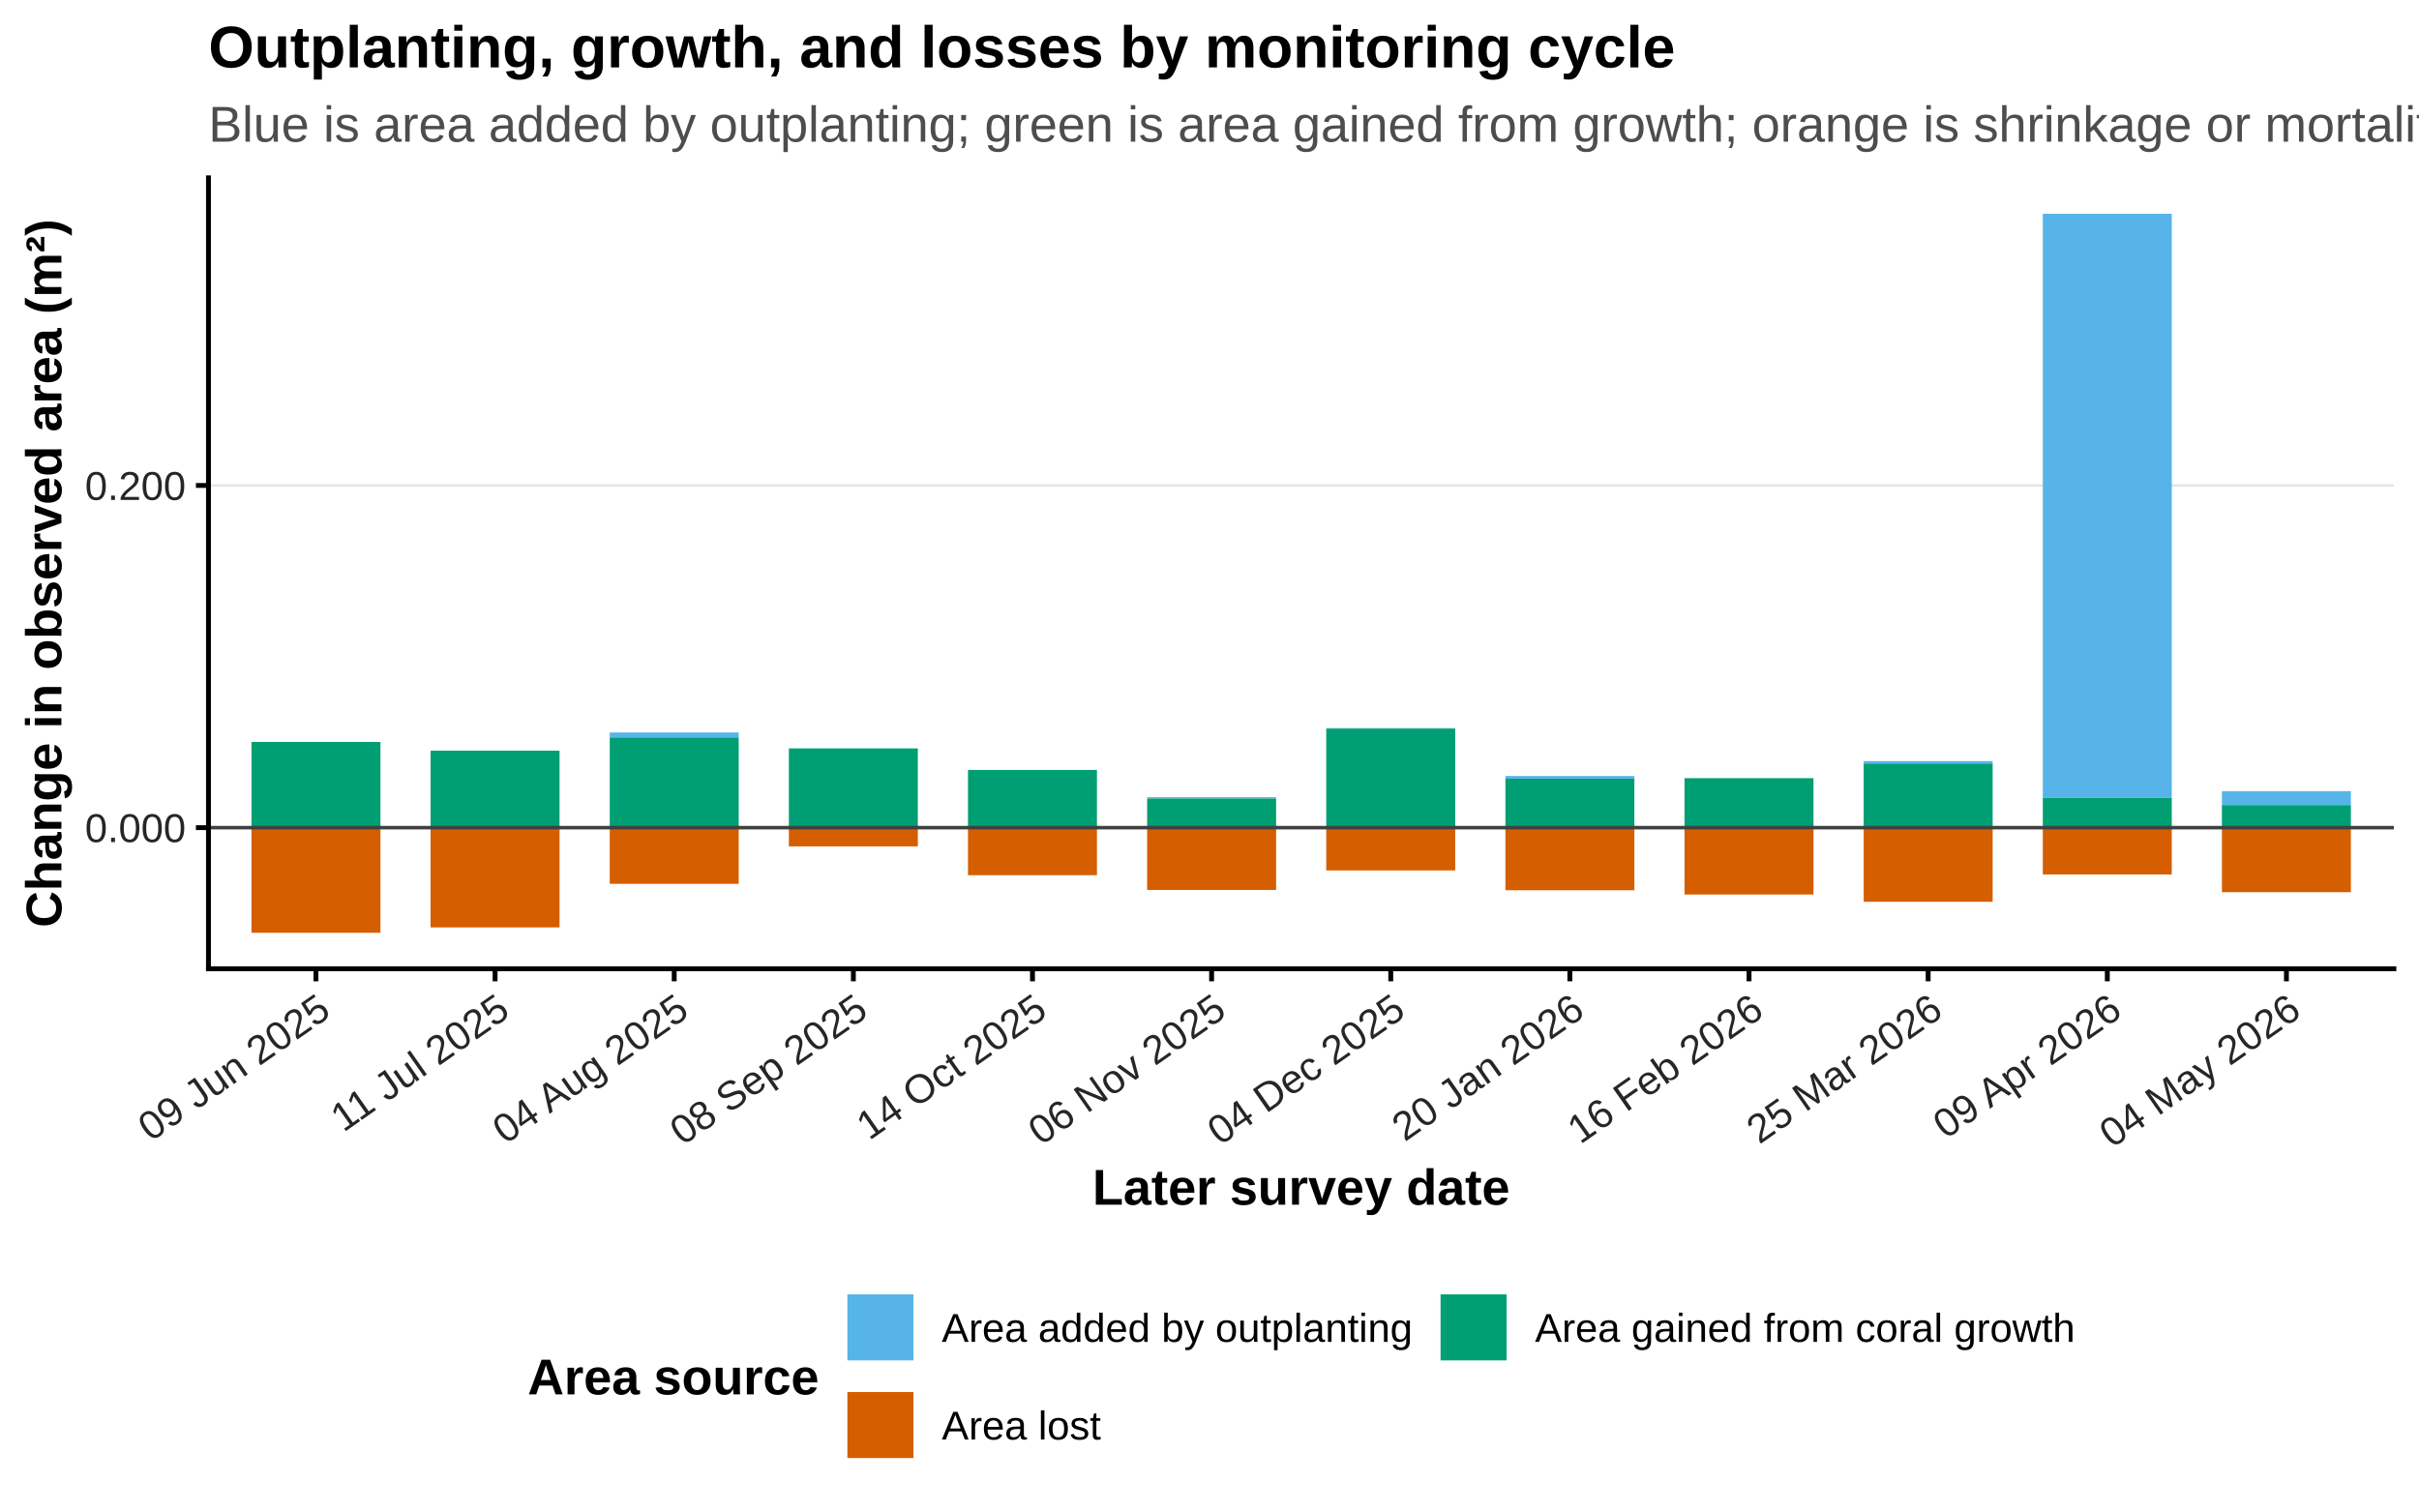
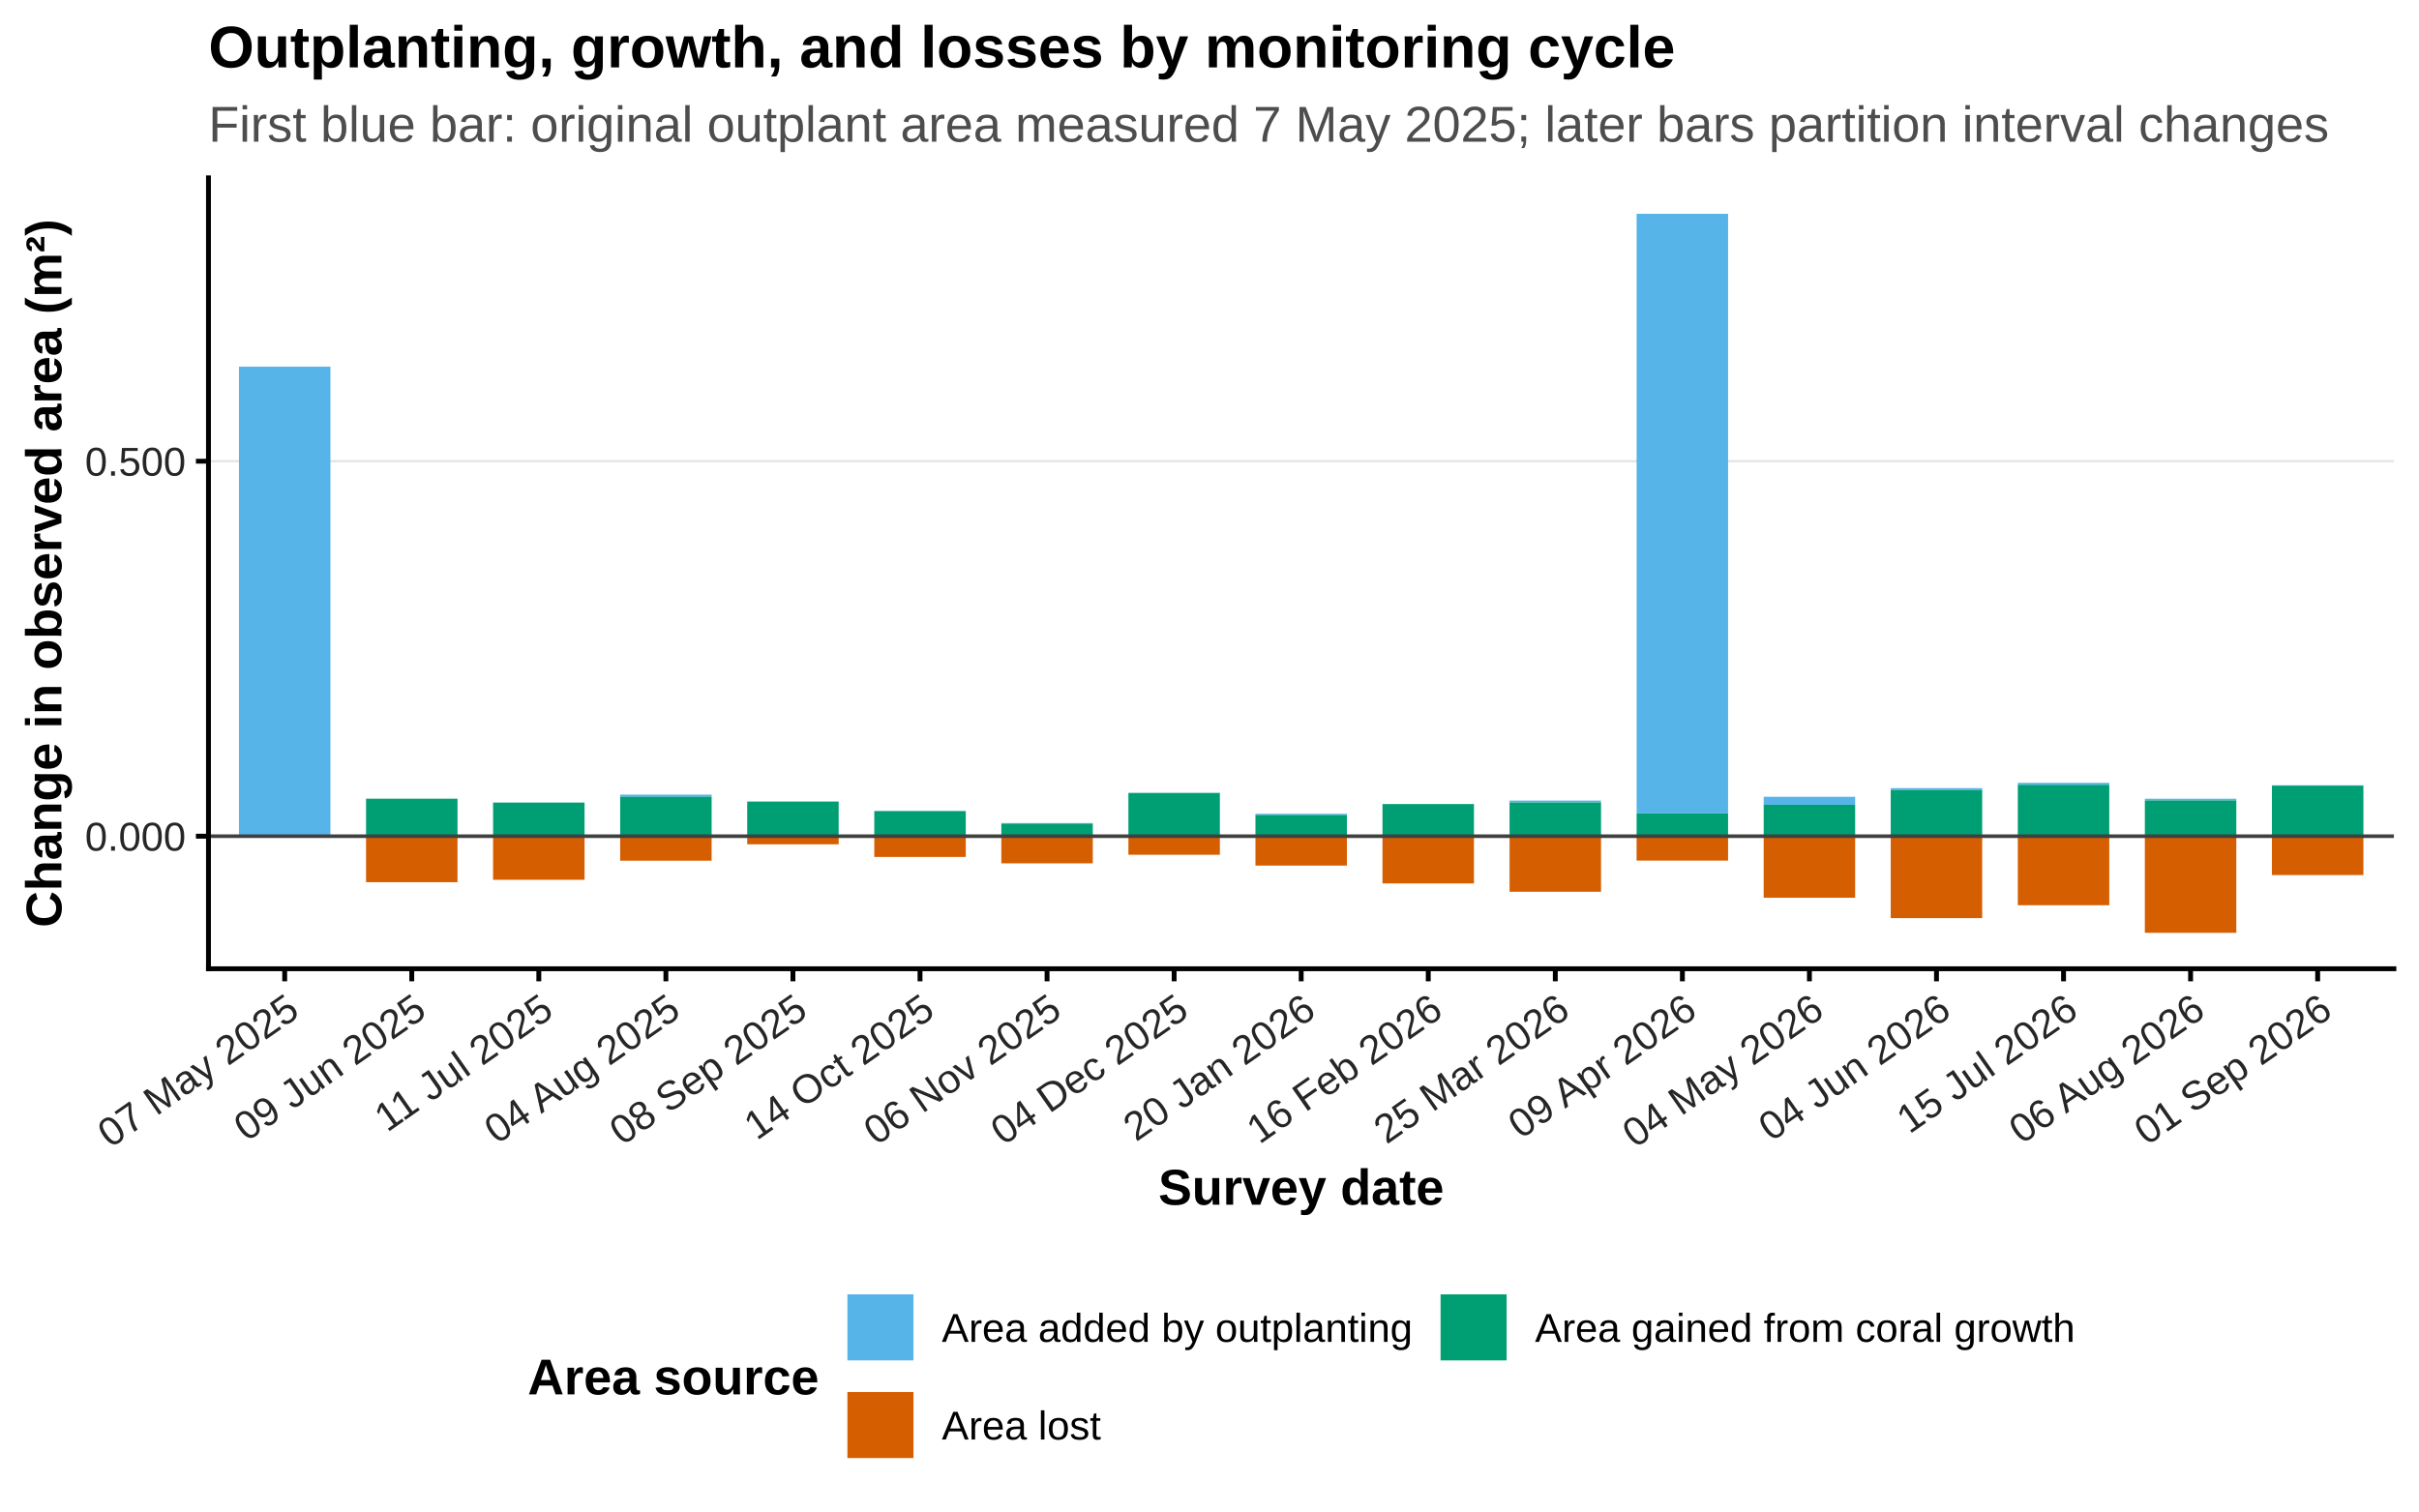
<svg xmlns="http://www.w3.org/2000/svg" class="svglite" width="576.00pt" height="360.00pt" viewBox="0 0 576.00 360.00">
  <defs>
    <style type="text/css">
    .svglite line, .svglite polyline, .svglite polygon, .svglite path, .svglite rect, .svglite circle {
      fill: none;
      stroke: #000000;
      stroke-linecap: round;
      stroke-linejoin: round;
      stroke-miterlimit: 10.00;
    }
    .svglite text {
      white-space: pre;
    }
  </style>
  </defs>
  <rect width="100%" height="100%" style="stroke: none; fill: #FFFFFF;" />
  <defs>
    <clipPath id="cpMC4wMHw1NzYuMDB8MC4wMHwzNjAuMDA=">
      <rect x="0.00" y="0.00" width="576.00" height="360.00" />
    </clipPath>
  </defs>
  <g clip-path="url(#cpMC4wMHw1NzYuMDB8MC4wMHwzNjAuMDA=)">
    <rect x="0.00" y="0.00" width="576.00" height="360.00" style="stroke-width: 1.16; stroke: #FFFFFF; fill: #FFFFFF;" />
  </g>
  <defs>
    <clipPath id="cpNDkuNjR8NTcwLjAyfDQyLjM2fDIzMC43Mw==">
      <rect x="49.64" y="42.36" width="520.38" height="188.36" />
    </clipPath>
  </defs>
  <g clip-path="url(#cpNDkuNjR8NTcwLjAyfDQyLjM2fDIzMC43Mw==)">
    <rect x="49.64" y="42.36" width="520.38" height="188.36" style="stroke-width: 1.16; stroke: none; fill: #FFFFFF;" />
-     <polyline points="49.64,197.12 570.02,197.12 " style="stroke-width: 0.53; stroke: #E5E5E5; stroke-linecap: butt;" />
-     <polyline points="49.64,115.62 570.02,115.62 " style="stroke-width: 0.53; stroke: #E5E5E5; stroke-linecap: butt;" />
-     <rect x="59.88" y="176.71" width="30.71" height="20.41" style="stroke-width: 1.16; stroke: none; stroke-linecap: butt; stroke-linejoin: miter; fill: #009E73;" />
-     <rect x="59.88" y="197.12" width="30.71" height="25.04" style="stroke-width: 1.16; stroke: none; stroke-linecap: butt; stroke-linejoin: miter; fill: #D55E00;" />
-     <rect x="102.53" y="178.78" width="30.71" height="18.34" style="stroke-width: 1.16; stroke: none; stroke-linecap: butt; stroke-linejoin: miter; fill: #009E73;" />
-     <rect x="102.53" y="197.12" width="30.71" height="23.76" style="stroke-width: 1.16; stroke: none; stroke-linecap: butt; stroke-linejoin: miter; fill: #D55E00;" />
-     <rect x="145.19" y="174.46" width="30.71" height="1.18" style="stroke-width: 1.16; stroke: none; stroke-linecap: butt; stroke-linejoin: miter; fill: #56B4E9;" />
-     <rect x="145.19" y="175.64" width="30.71" height="21.49" style="stroke-width: 1.16; stroke: none; stroke-linecap: butt; stroke-linejoin: miter; fill: #009E73;" />
-     <rect x="145.19" y="197.12" width="30.71" height="13.38" style="stroke-width: 1.16; stroke: none; stroke-linecap: butt; stroke-linejoin: miter; fill: #D55E00;" />
-     <rect x="187.84" y="178.24" width="30.71" height="0.012" style="stroke-width: 1.16; stroke: none; stroke-linecap: butt; stroke-linejoin: miter; fill: #56B4E9;" />
-     <rect x="187.84" y="178.25" width="30.71" height="18.87" style="stroke-width: 1.16; stroke: none; stroke-linecap: butt; stroke-linejoin: miter; fill: #009E73;" />
-     <rect x="187.84" y="197.12" width="30.71" height="4.46" style="stroke-width: 1.16; stroke: none; stroke-linecap: butt; stroke-linejoin: miter; fill: #D55E00;" />
-     <rect x="230.49" y="183.38" width="30.71" height="13.74" style="stroke-width: 1.16; stroke: none; stroke-linecap: butt; stroke-linejoin: miter; fill: #009E73;" />
-     <rect x="230.49" y="197.12" width="30.71" height="11.33" style="stroke-width: 1.16; stroke: none; stroke-linecap: butt; stroke-linejoin: miter; fill: #D55E00;" />
-     <rect x="273.15" y="189.87" width="30.71" height="0.30" style="stroke-width: 1.16; stroke: none; stroke-linecap: butt; stroke-linejoin: miter; fill: #56B4E9;" />
-     <rect x="273.15" y="190.18" width="30.71" height="6.94" style="stroke-width: 1.16; stroke: none; stroke-linecap: butt; stroke-linejoin: miter; fill: #009E73;" />
-     <rect x="273.15" y="197.12" width="30.71" height="14.84" style="stroke-width: 1.16; stroke: none; stroke-linecap: butt; stroke-linejoin: miter; fill: #D55E00;" />
-     <rect x="315.80" y="173.41" width="30.71" height="0.11" style="stroke-width: 1.16; stroke: none; stroke-linecap: butt; stroke-linejoin: miter; fill: #56B4E9;" />
-     <rect x="315.80" y="173.53" width="30.71" height="23.59" style="stroke-width: 1.16; stroke: none; stroke-linecap: butt; stroke-linejoin: miter; fill: #009E73;" />
-     <rect x="315.80" y="197.12" width="30.71" height="10.19" style="stroke-width: 1.16; stroke: none; stroke-linecap: butt; stroke-linejoin: miter; fill: #D55E00;" />
-     <rect x="358.46" y="184.82" width="30.71" height="0.63" style="stroke-width: 1.16; stroke: none; stroke-linecap: butt; stroke-linejoin: miter; fill: #56B4E9;" />
-     <rect x="358.46" y="185.45" width="30.71" height="11.67" style="stroke-width: 1.16; stroke: none; stroke-linecap: butt; stroke-linejoin: miter; fill: #009E73;" />
-     <rect x="358.46" y="197.12" width="30.71" height="14.91" style="stroke-width: 1.16; stroke: none; stroke-linecap: butt; stroke-linejoin: miter; fill: #D55E00;" />
-     <rect x="401.11" y="185.34" width="30.71" height="11.78" style="stroke-width: 1.16; stroke: none; stroke-linecap: butt; stroke-linejoin: miter; fill: #009E73;" />
-     <rect x="401.11" y="197.12" width="30.71" height="15.93" style="stroke-width: 1.16; stroke: none; stroke-linecap: butt; stroke-linejoin: miter; fill: #D55E00;" />
-     <rect x="443.77" y="181.28" width="30.71" height="0.58" style="stroke-width: 1.16; stroke: none; stroke-linecap: butt; stroke-linejoin: miter; fill: #56B4E9;" />
-     <rect x="443.77" y="181.86" width="30.71" height="15.26" style="stroke-width: 1.16; stroke: none; stroke-linecap: butt; stroke-linejoin: miter; fill: #009E73;" />
-     <rect x="443.77" y="197.12" width="30.71" height="17.66" style="stroke-width: 1.16; stroke: none; stroke-linecap: butt; stroke-linejoin: miter; fill: #D55E00;" />
-     <rect x="486.42" y="50.92" width="30.71" height="139.10" style="stroke-width: 1.16; stroke: none; stroke-linecap: butt; stroke-linejoin: miter; fill: #56B4E9;" />
-     <rect x="486.42" y="190.02" width="30.71" height="7.10" style="stroke-width: 1.16; stroke: none; stroke-linecap: butt; stroke-linejoin: miter; fill: #009E73;" />
-     <rect x="486.42" y="197.12" width="30.71" height="11.15" style="stroke-width: 1.16; stroke: none; stroke-linecap: butt; stroke-linejoin: miter; fill: #D55E00;" />
-     <rect x="529.07" y="188.43" width="30.71" height="3.32" style="stroke-width: 1.16; stroke: none; stroke-linecap: butt; stroke-linejoin: miter; fill: #56B4E9;" />
-     <rect x="529.07" y="191.75" width="30.71" height="5.37" style="stroke-width: 1.16; stroke: none; stroke-linecap: butt; stroke-linejoin: miter; fill: #009E73;" />
-     <rect x="529.07" y="197.12" width="30.71" height="15.37" style="stroke-width: 1.16; stroke: none; stroke-linecap: butt; stroke-linejoin: miter; fill: #D55E00;" />
-     <line x1="49.64" y1="197.12" x2="570.02" y2="197.12" style="stroke-width: 0.85; stroke: #404040; stroke-linecap: butt;" />
+     <polyline points="49.64,199.16 570.02,199.16 " style="stroke-width: 0.53; stroke: #E5E5E5; stroke-linecap: butt;" />
+     <polyline points="49.64,109.85 570.02,109.85 " style="stroke-width: 0.53; stroke: #E5E5E5; stroke-linecap: butt;" />
+     <rect x="56.90" y="87.33" width="21.78" height="111.83" style="stroke-width: 1.16; stroke: none; stroke-linecap: butt; stroke-linejoin: miter; fill: #56B4E9;" />
+     <rect x="87.16" y="190.23" width="21.78" height="8.92" style="stroke-width: 1.16; stroke: none; stroke-linecap: butt; stroke-linejoin: miter; fill: #009E73;" />
+     <rect x="87.16" y="199.16" width="21.78" height="10.95" style="stroke-width: 1.16; stroke: none; stroke-linecap: butt; stroke-linejoin: miter; fill: #D55E00;" />
+     <rect x="117.41" y="191.15" width="21.78" height="8.00" style="stroke-width: 1.16; stroke: none; stroke-linecap: butt; stroke-linejoin: miter; fill: #009E73;" />
+     <rect x="117.41" y="199.16" width="21.78" height="10.38" style="stroke-width: 1.16; stroke: none; stroke-linecap: butt; stroke-linejoin: miter; fill: #D55E00;" />
+     <rect x="147.67" y="189.26" width="21.78" height="0.52" style="stroke-width: 1.16; stroke: none; stroke-linecap: butt; stroke-linejoin: miter; fill: #56B4E9;" />
+     <rect x="147.67" y="189.77" width="21.78" height="9.38" style="stroke-width: 1.16; stroke: none; stroke-linecap: butt; stroke-linejoin: miter; fill: #009E73;" />
+     <rect x="147.67" y="199.16" width="21.78" height="5.83" style="stroke-width: 1.16; stroke: none; stroke-linecap: butt; stroke-linejoin: miter; fill: #D55E00;" />
+     <rect x="177.92" y="190.90" width="21.78" height="0.005" style="stroke-width: 1.16; stroke: none; stroke-linecap: butt; stroke-linejoin: miter; fill: #56B4E9;" />
+     <rect x="177.92" y="190.91" width="21.78" height="8.25" style="stroke-width: 1.16; stroke: none; stroke-linecap: butt; stroke-linejoin: miter; fill: #009E73;" />
+     <rect x="177.92" y="199.16" width="21.78" height="1.93" style="stroke-width: 1.16; stroke: none; stroke-linecap: butt; stroke-linejoin: miter; fill: #D55E00;" />
+     <rect x="208.18" y="193.16" width="21.78" height="6.00" style="stroke-width: 1.16; stroke: none; stroke-linecap: butt; stroke-linejoin: miter; fill: #009E73;" />
+     <rect x="208.18" y="199.16" width="21.78" height="4.94" style="stroke-width: 1.16; stroke: none; stroke-linecap: butt; stroke-linejoin: miter; fill: #D55E00;" />
+     <rect x="238.43" y="196.03" width="21.78" height="0.12" style="stroke-width: 1.16; stroke: none; stroke-linecap: butt; stroke-linejoin: miter; fill: #56B4E9;" />
+     <rect x="238.43" y="196.15" width="21.78" height="3.01" style="stroke-width: 1.16; stroke: none; stroke-linecap: butt; stroke-linejoin: miter; fill: #009E73;" />
+     <rect x="238.43" y="199.16" width="21.78" height="6.46" style="stroke-width: 1.16; stroke: none; stroke-linecap: butt; stroke-linejoin: miter; fill: #D55E00;" />
+     <rect x="268.69" y="188.82" width="21.78" height="0.050" style="stroke-width: 1.16; stroke: none; stroke-linecap: butt; stroke-linejoin: miter; fill: #56B4E9;" />
+     <rect x="268.69" y="188.87" width="21.78" height="10.29" style="stroke-width: 1.16; stroke: none; stroke-linecap: butt; stroke-linejoin: miter; fill: #009E73;" />
+     <rect x="268.69" y="199.16" width="21.78" height="4.42" style="stroke-width: 1.16; stroke: none; stroke-linecap: butt; stroke-linejoin: miter; fill: #D55E00;" />
+     <rect x="298.94" y="193.82" width="21.78" height="0.28" style="stroke-width: 1.16; stroke: none; stroke-linecap: butt; stroke-linejoin: miter; fill: #56B4E9;" />
+     <rect x="298.94" y="194.10" width="21.78" height="5.06" style="stroke-width: 1.16; stroke: none; stroke-linecap: butt; stroke-linejoin: miter; fill: #009E73;" />
+     <rect x="298.94" y="199.16" width="21.78" height="7.00" style="stroke-width: 1.16; stroke: none; stroke-linecap: butt; stroke-linejoin: miter; fill: #D55E00;" />
+     <rect x="329.19" y="191.50" width="21.78" height="7.66" style="stroke-width: 1.16; stroke: none; stroke-linecap: butt; stroke-linejoin: miter; fill: #009E73;" />
+     <rect x="329.19" y="199.16" width="21.78" height="11.25" style="stroke-width: 1.16; stroke: none; stroke-linecap: butt; stroke-linejoin: miter; fill: #D55E00;" />
+     <rect x="359.45" y="190.68" width="21.78" height="0.44" style="stroke-width: 1.16; stroke: none; stroke-linecap: butt; stroke-linejoin: miter; fill: #56B4E9;" />
+     <rect x="359.45" y="191.12" width="21.78" height="8.04" style="stroke-width: 1.16; stroke: none; stroke-linecap: butt; stroke-linejoin: miter; fill: #009E73;" />
+     <rect x="359.45" y="199.16" width="21.78" height="13.23" style="stroke-width: 1.16; stroke: none; stroke-linecap: butt; stroke-linejoin: miter; fill: #D55E00;" />
+     <rect x="389.70" y="50.92" width="21.78" height="142.80" style="stroke-width: 1.16; stroke: none; stroke-linecap: butt; stroke-linejoin: miter; fill: #56B4E9;" />
+     <rect x="389.70" y="193.73" width="21.78" height="5.43" style="stroke-width: 1.16; stroke: none; stroke-linecap: butt; stroke-linejoin: miter; fill: #009E73;" />
+     <rect x="389.70" y="199.16" width="21.78" height="5.81" style="stroke-width: 1.16; stroke: none; stroke-linecap: butt; stroke-linejoin: miter; fill: #D55E00;" />
+     <rect x="419.96" y="189.77" width="21.78" height="1.91" style="stroke-width: 1.16; stroke: none; stroke-linecap: butt; stroke-linejoin: miter; fill: #56B4E9;" />
+     <rect x="419.96" y="191.68" width="21.78" height="7.48" style="stroke-width: 1.16; stroke: none; stroke-linecap: butt; stroke-linejoin: miter; fill: #009E73;" />
+     <rect x="419.96" y="199.16" width="21.78" height="14.66" style="stroke-width: 1.16; stroke: none; stroke-linecap: butt; stroke-linejoin: miter; fill: #D55E00;" />
+     <rect x="450.21" y="187.71" width="21.78" height="0.43" style="stroke-width: 1.16; stroke: none; stroke-linecap: butt; stroke-linejoin: miter; fill: #56B4E9;" />
+     <rect x="450.21" y="188.14" width="21.78" height="11.02" style="stroke-width: 1.16; stroke: none; stroke-linecap: butt; stroke-linejoin: miter; fill: #009E73;" />
+     <rect x="450.21" y="199.16" width="21.78" height="19.51" style="stroke-width: 1.16; stroke: none; stroke-linecap: butt; stroke-linejoin: miter; fill: #D55E00;" />
+     <rect x="480.47" y="186.45" width="21.78" height="0.47" style="stroke-width: 1.16; stroke: none; stroke-linecap: butt; stroke-linejoin: miter; fill: #56B4E9;" />
+     <rect x="480.47" y="186.92" width="21.78" height="12.23" style="stroke-width: 1.16; stroke: none; stroke-linecap: butt; stroke-linejoin: miter; fill: #009E73;" />
+     <rect x="480.47" y="199.16" width="21.78" height="16.44" style="stroke-width: 1.16; stroke: none; stroke-linecap: butt; stroke-linejoin: miter; fill: #D55E00;" />
+     <rect x="510.72" y="190.24" width="21.78" height="0.40" style="stroke-width: 1.16; stroke: none; stroke-linecap: butt; stroke-linejoin: miter; fill: #56B4E9;" />
+     <rect x="510.72" y="190.64" width="21.78" height="8.51" style="stroke-width: 1.16; stroke: none; stroke-linecap: butt; stroke-linejoin: miter; fill: #009E73;" />
+     <rect x="510.72" y="199.16" width="21.78" height="23.01" style="stroke-width: 1.16; stroke: none; stroke-linecap: butt; stroke-linejoin: miter; fill: #D55E00;" />
+     <rect x="540.98" y="187.03" width="21.78" height="0.074" style="stroke-width: 1.16; stroke: none; stroke-linecap: butt; stroke-linejoin: miter; fill: #56B4E9;" />
+     <rect x="540.98" y="187.11" width="21.78" height="12.05" style="stroke-width: 1.16; stroke: none; stroke-linecap: butt; stroke-linejoin: miter; fill: #009E73;" />
+     <rect x="540.98" y="199.16" width="21.78" height="9.25" style="stroke-width: 1.16; stroke: none; stroke-linecap: butt; stroke-linejoin: miter; fill: #D55E00;" />
+     <line x1="49.64" y1="199.16" x2="570.02" y2="199.16" style="stroke-width: 0.85; stroke: #404040; stroke-linecap: butt;" />
  </g>
  <g clip-path="url(#cpMC4wMHw1NzYuMDB8MC4wMHwzNjAuMDA=)">
    <polyline points="49.64,230.73 49.64,42.36 " style="stroke-width: 1.16; stroke-linecap: square;" />
-     <text x="44.26" y="200.56" text-anchor="end" style="font-size: 9.60px;fill: #262626; font-family: &quot;Arial&quot;;" textLength="24.00px" lengthAdjust="spacingAndGlyphs">0.000</text>
-     <text x="44.26" y="119.07" text-anchor="end" style="font-size: 9.60px;fill: #262626; font-family: &quot;Arial&quot;;" textLength="24.00px" lengthAdjust="spacingAndGlyphs">0.200</text>
-     <polyline points="46.65,197.12 49.64,197.12 " style="stroke-width: 1.16; stroke-linecap: butt;" />
-     <polyline points="46.65,115.62 49.64,115.62 " style="stroke-width: 1.16; stroke-linecap: butt;" />
+     <text x="44.26" y="202.60" text-anchor="end" style="font-size: 9.60px;fill: #262626; font-family: &quot;Arial&quot;;" textLength="24.00px" lengthAdjust="spacingAndGlyphs">0.000</text>
+     <text x="44.26" y="113.29" text-anchor="end" style="font-size: 9.60px;fill: #262626; font-family: &quot;Arial&quot;;" textLength="24.00px" lengthAdjust="spacingAndGlyphs">0.500</text>
+     <polyline points="46.65,199.16 49.64,199.16 " style="stroke-width: 1.16; stroke-linecap: butt;" />
+     <polyline points="46.65,109.85 49.64,109.85 " style="stroke-width: 1.16; stroke-linecap: butt;" />
    <polyline points="49.64,230.73 570.02,230.73 " style="stroke-width: 1.16; stroke-linecap: square;" />
-     <polyline points="75.23,233.72 75.23,230.73 " style="stroke-width: 1.16; stroke-linecap: butt;" />
-     <polyline points="117.89,233.72 117.89,230.73 " style="stroke-width: 1.16; stroke-linecap: butt;" />
-     <polyline points="160.54,233.72 160.54,230.73 " style="stroke-width: 1.16; stroke-linecap: butt;" />
-     <polyline points="203.20,233.72 203.20,230.73 " style="stroke-width: 1.16; stroke-linecap: butt;" />
-     <polyline points="245.85,233.72 245.85,230.73 " style="stroke-width: 1.16; stroke-linecap: butt;" />
-     <polyline points="288.50,233.72 288.50,230.73 " style="stroke-width: 1.16; stroke-linecap: butt;" />
-     <polyline points="331.16,233.72 331.16,230.73 " style="stroke-width: 1.16; stroke-linecap: butt;" />
-     <polyline points="373.81,233.72 373.81,230.73 " style="stroke-width: 1.16; stroke-linecap: butt;" />
-     <polyline points="416.47,233.72 416.47,230.73 " style="stroke-width: 1.16; stroke-linecap: butt;" />
-     <polyline points="459.12,233.72 459.12,230.73 " style="stroke-width: 1.16; stroke-linecap: butt;" />
-     <polyline points="501.78,233.72 501.78,230.73 " style="stroke-width: 1.16; stroke-linecap: butt;" />
-     <polyline points="544.43,233.72 544.43,230.73 " style="stroke-width: 1.16; stroke-linecap: butt;" />
-     <text transform="translate(79.18,241.74) rotate(-35)" text-anchor="end" style="font-size: 9.60px;fill: #262626; font-family: &quot;Arial&quot;;" textLength="52.80px" lengthAdjust="spacingAndGlyphs">09 Jun 2025</text>
-     <text transform="translate(121.84,241.74) rotate(-35)" text-anchor="end" style="font-size: 9.60px;fill: #262626; font-family: &quot;Arial&quot;;" textLength="49.60px" lengthAdjust="spacingAndGlyphs">11 Jul 2025</text>
-     <text transform="translate(164.49,241.74) rotate(-35)" text-anchor="end" style="font-size: 9.60px;fill: #262626; font-family: &quot;Arial&quot;;" textLength="54.41px" lengthAdjust="spacingAndGlyphs">04 Aug 2025</text>
-     <text transform="translate(207.14,241.74) rotate(-35)" text-anchor="end" style="font-size: 9.60px;fill: #262626; font-family: &quot;Arial&quot;;" textLength="54.41px" lengthAdjust="spacingAndGlyphs">08 Sep 2025</text>
-     <text transform="translate(249.80,241.74) rotate(-35)" text-anchor="end" style="font-size: 9.60px;fill: #262626; font-family: &quot;Arial&quot;;" textLength="52.26px" lengthAdjust="spacingAndGlyphs">14 Oct 2025</text>
-     <text transform="translate(292.45,241.74) rotate(-35)" text-anchor="end" style="font-size: 9.60px;fill: #262626; font-family: &quot;Arial&quot;;" textLength="54.40px" lengthAdjust="spacingAndGlyphs">06 Nov 2025</text>
-     <text transform="translate(335.11,241.74) rotate(-35)" text-anchor="end" style="font-size: 9.60px;fill: #262626; font-family: &quot;Arial&quot;;" textLength="54.40px" lengthAdjust="spacingAndGlyphs">04 Dec 2025</text>
-     <text transform="translate(377.76,241.74) rotate(-35)" text-anchor="end" style="font-size: 9.60px;fill: #262626; font-family: &quot;Arial&quot;;" textLength="52.80px" lengthAdjust="spacingAndGlyphs">20 Jan 2026</text>
-     <text transform="translate(420.42,241.74) rotate(-35)" text-anchor="end" style="font-size: 9.60px;fill: #262626; font-family: &quot;Arial&quot;;" textLength="53.87px" lengthAdjust="spacingAndGlyphs">16 Feb 2026</text>
-     <text transform="translate(463.07,241.74) rotate(-35)" text-anchor="end" style="font-size: 9.60px;fill: #262626; font-family: &quot;Arial&quot;;" textLength="53.86px" lengthAdjust="spacingAndGlyphs">25 Mar 2026</text>
-     <text transform="translate(505.72,241.74) rotate(-35)" text-anchor="end" style="font-size: 9.60px;fill: #262626; font-family: &quot;Arial&quot;;" textLength="52.27px" lengthAdjust="spacingAndGlyphs">09 Apr 2026</text>
-     <text transform="translate(548.38,241.74) rotate(-35)" text-anchor="end" style="font-size: 9.60px;fill: #262626; font-family: &quot;Arial&quot;;" textLength="55.46px" lengthAdjust="spacingAndGlyphs">04 May 2026</text>
-     <text x="309.83" y="286.92" text-anchor="middle" style="font-size: 12.00px; font-weight: bold; font-family: &quot;Arial&quot;;" textLength="99.39px" lengthAdjust="spacingAndGlyphs">Later survey date</text>
+     <polyline points="67.79,233.72 67.79,230.73 " style="stroke-width: 1.16; stroke-linecap: butt;" />
+     <polyline points="98.05,233.72 98.05,230.73 " style="stroke-width: 1.16; stroke-linecap: butt;" />
+     <polyline points="128.30,233.72 128.30,230.73 " style="stroke-width: 1.16; stroke-linecap: butt;" />
+     <polyline points="158.56,233.72 158.56,230.73 " style="stroke-width: 1.16; stroke-linecap: butt;" />
+     <polyline points="188.81,233.72 188.81,230.73 " style="stroke-width: 1.16; stroke-linecap: butt;" />
+     <polyline points="219.07,233.72 219.07,230.73 " style="stroke-width: 1.16; stroke-linecap: butt;" />
+     <polyline points="249.32,233.72 249.32,230.73 " style="stroke-width: 1.16; stroke-linecap: butt;" />
+     <polyline points="279.58,233.72 279.58,230.73 " style="stroke-width: 1.16; stroke-linecap: butt;" />
+     <polyline points="309.83,233.72 309.83,230.73 " style="stroke-width: 1.16; stroke-linecap: butt;" />
+     <polyline points="340.09,233.72 340.09,230.73 " style="stroke-width: 1.16; stroke-linecap: butt;" />
+     <polyline points="370.34,233.72 370.34,230.73 " style="stroke-width: 1.16; stroke-linecap: butt;" />
+     <polyline points="400.60,233.72 400.60,230.73 " style="stroke-width: 1.16; stroke-linecap: butt;" />
+     <polyline points="430.85,233.72 430.85,230.73 " style="stroke-width: 1.16; stroke-linecap: butt;" />
+     <polyline points="461.11,233.72 461.11,230.73 " style="stroke-width: 1.16; stroke-linecap: butt;" />
+     <polyline points="491.36,233.72 491.36,230.73 " style="stroke-width: 1.16; stroke-linecap: butt;" />
+     <polyline points="521.61,233.72 521.61,230.73 " style="stroke-width: 1.16; stroke-linecap: butt;" />
+     <polyline points="551.87,233.72 551.87,230.73 " style="stroke-width: 1.16; stroke-linecap: butt;" />
+     <text transform="translate(71.74,241.74) rotate(-35)" text-anchor="end" style="font-size: 9.60px;fill: #262626; font-family: &quot;Arial&quot;;" textLength="55.46px" lengthAdjust="spacingAndGlyphs">07 May 2025</text>
+     <text transform="translate(102.00,241.74) rotate(-35)" text-anchor="end" style="font-size: 9.60px;fill: #262626; font-family: &quot;Arial&quot;;" textLength="52.80px" lengthAdjust="spacingAndGlyphs">09 Jun 2025</text>
+     <text transform="translate(132.25,241.74) rotate(-35)" text-anchor="end" style="font-size: 9.60px;fill: #262626; font-family: &quot;Arial&quot;;" textLength="49.60px" lengthAdjust="spacingAndGlyphs">11 Jul 2025</text>
+     <text transform="translate(162.51,241.74) rotate(-35)" text-anchor="end" style="font-size: 9.60px;fill: #262626; font-family: &quot;Arial&quot;;" textLength="54.41px" lengthAdjust="spacingAndGlyphs">04 Aug 2025</text>
+     <text transform="translate(192.76,241.74) rotate(-35)" text-anchor="end" style="font-size: 9.60px;fill: #262626; font-family: &quot;Arial&quot;;" textLength="54.41px" lengthAdjust="spacingAndGlyphs">08 Sep 2025</text>
+     <text transform="translate(223.02,241.74) rotate(-35)" text-anchor="end" style="font-size: 9.60px;fill: #262626; font-family: &quot;Arial&quot;;" textLength="52.26px" lengthAdjust="spacingAndGlyphs">14 Oct 2025</text>
+     <text transform="translate(253.27,241.74) rotate(-35)" text-anchor="end" style="font-size: 9.60px;fill: #262626; font-family: &quot;Arial&quot;;" textLength="54.40px" lengthAdjust="spacingAndGlyphs">06 Nov 2025</text>
+     <text transform="translate(283.52,241.74) rotate(-35)" text-anchor="end" style="font-size: 9.60px;fill: #262626; font-family: &quot;Arial&quot;;" textLength="54.40px" lengthAdjust="spacingAndGlyphs">04 Dec 2025</text>
+     <text transform="translate(313.78,241.74) rotate(-35)" text-anchor="end" style="font-size: 9.60px;fill: #262626; font-family: &quot;Arial&quot;;" textLength="52.80px" lengthAdjust="spacingAndGlyphs">20 Jan 2026</text>
+     <text transform="translate(344.03,241.74) rotate(-35)" text-anchor="end" style="font-size: 9.60px;fill: #262626; font-family: &quot;Arial&quot;;" textLength="53.87px" lengthAdjust="spacingAndGlyphs">16 Feb 2026</text>
+     <text transform="translate(374.29,241.74) rotate(-35)" text-anchor="end" style="font-size: 9.60px;fill: #262626; font-family: &quot;Arial&quot;;" textLength="53.86px" lengthAdjust="spacingAndGlyphs">25 Mar 2026</text>
+     <text transform="translate(404.54,241.74) rotate(-35)" text-anchor="end" style="font-size: 9.60px;fill: #262626; font-family: &quot;Arial&quot;;" textLength="52.27px" lengthAdjust="spacingAndGlyphs">09 Apr 2026</text>
+     <text transform="translate(434.80,241.74) rotate(-35)" text-anchor="end" style="font-size: 9.60px;fill: #262626; font-family: &quot;Arial&quot;;" textLength="55.46px" lengthAdjust="spacingAndGlyphs">04 May 2026</text>
+     <text transform="translate(465.05,241.74) rotate(-35)" text-anchor="end" style="font-size: 9.60px;fill: #262626; font-family: &quot;Arial&quot;;" textLength="52.80px" lengthAdjust="spacingAndGlyphs">04 Jun 2026</text>
+     <text transform="translate(495.31,241.74) rotate(-35)" text-anchor="end" style="font-size: 9.60px;fill: #262626; font-family: &quot;Arial&quot;;" textLength="49.60px" lengthAdjust="spacingAndGlyphs">15 Jul 2026</text>
+     <text transform="translate(525.56,241.74) rotate(-35)" text-anchor="end" style="font-size: 9.60px;fill: #262626; font-family: &quot;Arial&quot;;" textLength="54.41px" lengthAdjust="spacingAndGlyphs">06 Aug 2026</text>
+     <text transform="translate(555.82,241.74) rotate(-35)" text-anchor="end" style="font-size: 9.60px;fill: #262626; font-family: &quot;Arial&quot;;" textLength="54.41px" lengthAdjust="spacingAndGlyphs">01 Sep 2026</text>
+     <text x="309.83" y="286.92" text-anchor="middle" style="font-size: 12.00px; font-weight: bold; font-family: &quot;Arial&quot;;" textLength="68.04px" lengthAdjust="spacingAndGlyphs">Survey date</text>
    <text transform="translate(14.62,136.54) rotate(-90)" text-anchor="middle" style="font-size: 12.00px; font-weight: bold; font-family: &quot;Arial&quot;;" textLength="168.72px" lengthAdjust="spacingAndGlyphs">Change in observed area (m²)</text>
    <rect x="119.67" y="301.53" width="380.31" height="52.49" style="stroke-width: 1.16; stroke: none; fill: #FFFFFF;" />
    <text x="125.65" y="332.10" style="font-size: 12.00px; font-weight: bold; font-family: &quot;Arial&quot;;" textLength="69.38px" lengthAdjust="spacingAndGlyphs">Area source</text>
    <rect x="201.01" y="307.51" width="17.28" height="17.28" style="stroke-width: 1.16; stroke: none; fill: #FFFFFF;" />
    <rect x="201.78" y="308.28" width="15.73" height="15.73" style="stroke-width: 1.16; stroke: none; stroke-linecap: butt; stroke-linejoin: miter; fill: #56B4E9;" />
    <rect x="342.25" y="307.51" width="17.28" height="17.28" style="stroke-width: 1.16; stroke: none; fill: #FFFFFF;" />
    <rect x="343.02" y="308.28" width="15.73" height="15.73" style="stroke-width: 1.16; stroke: none; stroke-linecap: butt; stroke-linejoin: miter; fill: #009E73;" />
    <rect x="201.01" y="330.76" width="17.28" height="17.28" style="stroke-width: 1.16; stroke: none; fill: #FFFFFF;" />
    <rect x="201.78" y="331.54" width="15.73" height="15.73" style="stroke-width: 1.16; stroke: none; stroke-linecap: butt; stroke-linejoin: miter; fill: #D55E00;" />
    <text x="224.27" y="319.59" style="font-size: 9.60px; font-family: &quot;Arial&quot;;" textLength="112.00px" lengthAdjust="spacingAndGlyphs">Area added by outplanting</text>
    <text x="365.51" y="319.59" style="font-size: 9.60px; font-family: &quot;Arial&quot;;" textLength="128.51px" lengthAdjust="spacingAndGlyphs">Area gained from coral growth</text>
    <text x="224.27" y="342.85" style="font-size: 9.60px; font-family: &quot;Arial&quot;;" textLength="37.86px" lengthAdjust="spacingAndGlyphs">Area lost</text>
-     <text x="49.64" y="33.74" style="font-size: 12.00px;fill: #4D4D4D; font-family: &quot;Arial&quot;;" textLength="534.95px" lengthAdjust="spacingAndGlyphs">Blue is area added by outplanting; green is area gained from growth; orange is shrinkage or mortality</text>
+     <text x="49.64" y="33.74" style="font-size: 12.00px;fill: #4D4D4D; font-family: &quot;Arial&quot;;" textLength="504.91px" lengthAdjust="spacingAndGlyphs">First blue bar: original outplant area measured 7 May 2025; later bars partition interval changes</text>
    <text x="49.64" y="16.05" style="font-size: 14.00px; font-weight: bold; font-family: &quot;Arial&quot;;" textLength="349.09px" lengthAdjust="spacingAndGlyphs">Outplanting, growth, and losses by monitoring cycle</text>
  </g>
</svg>
